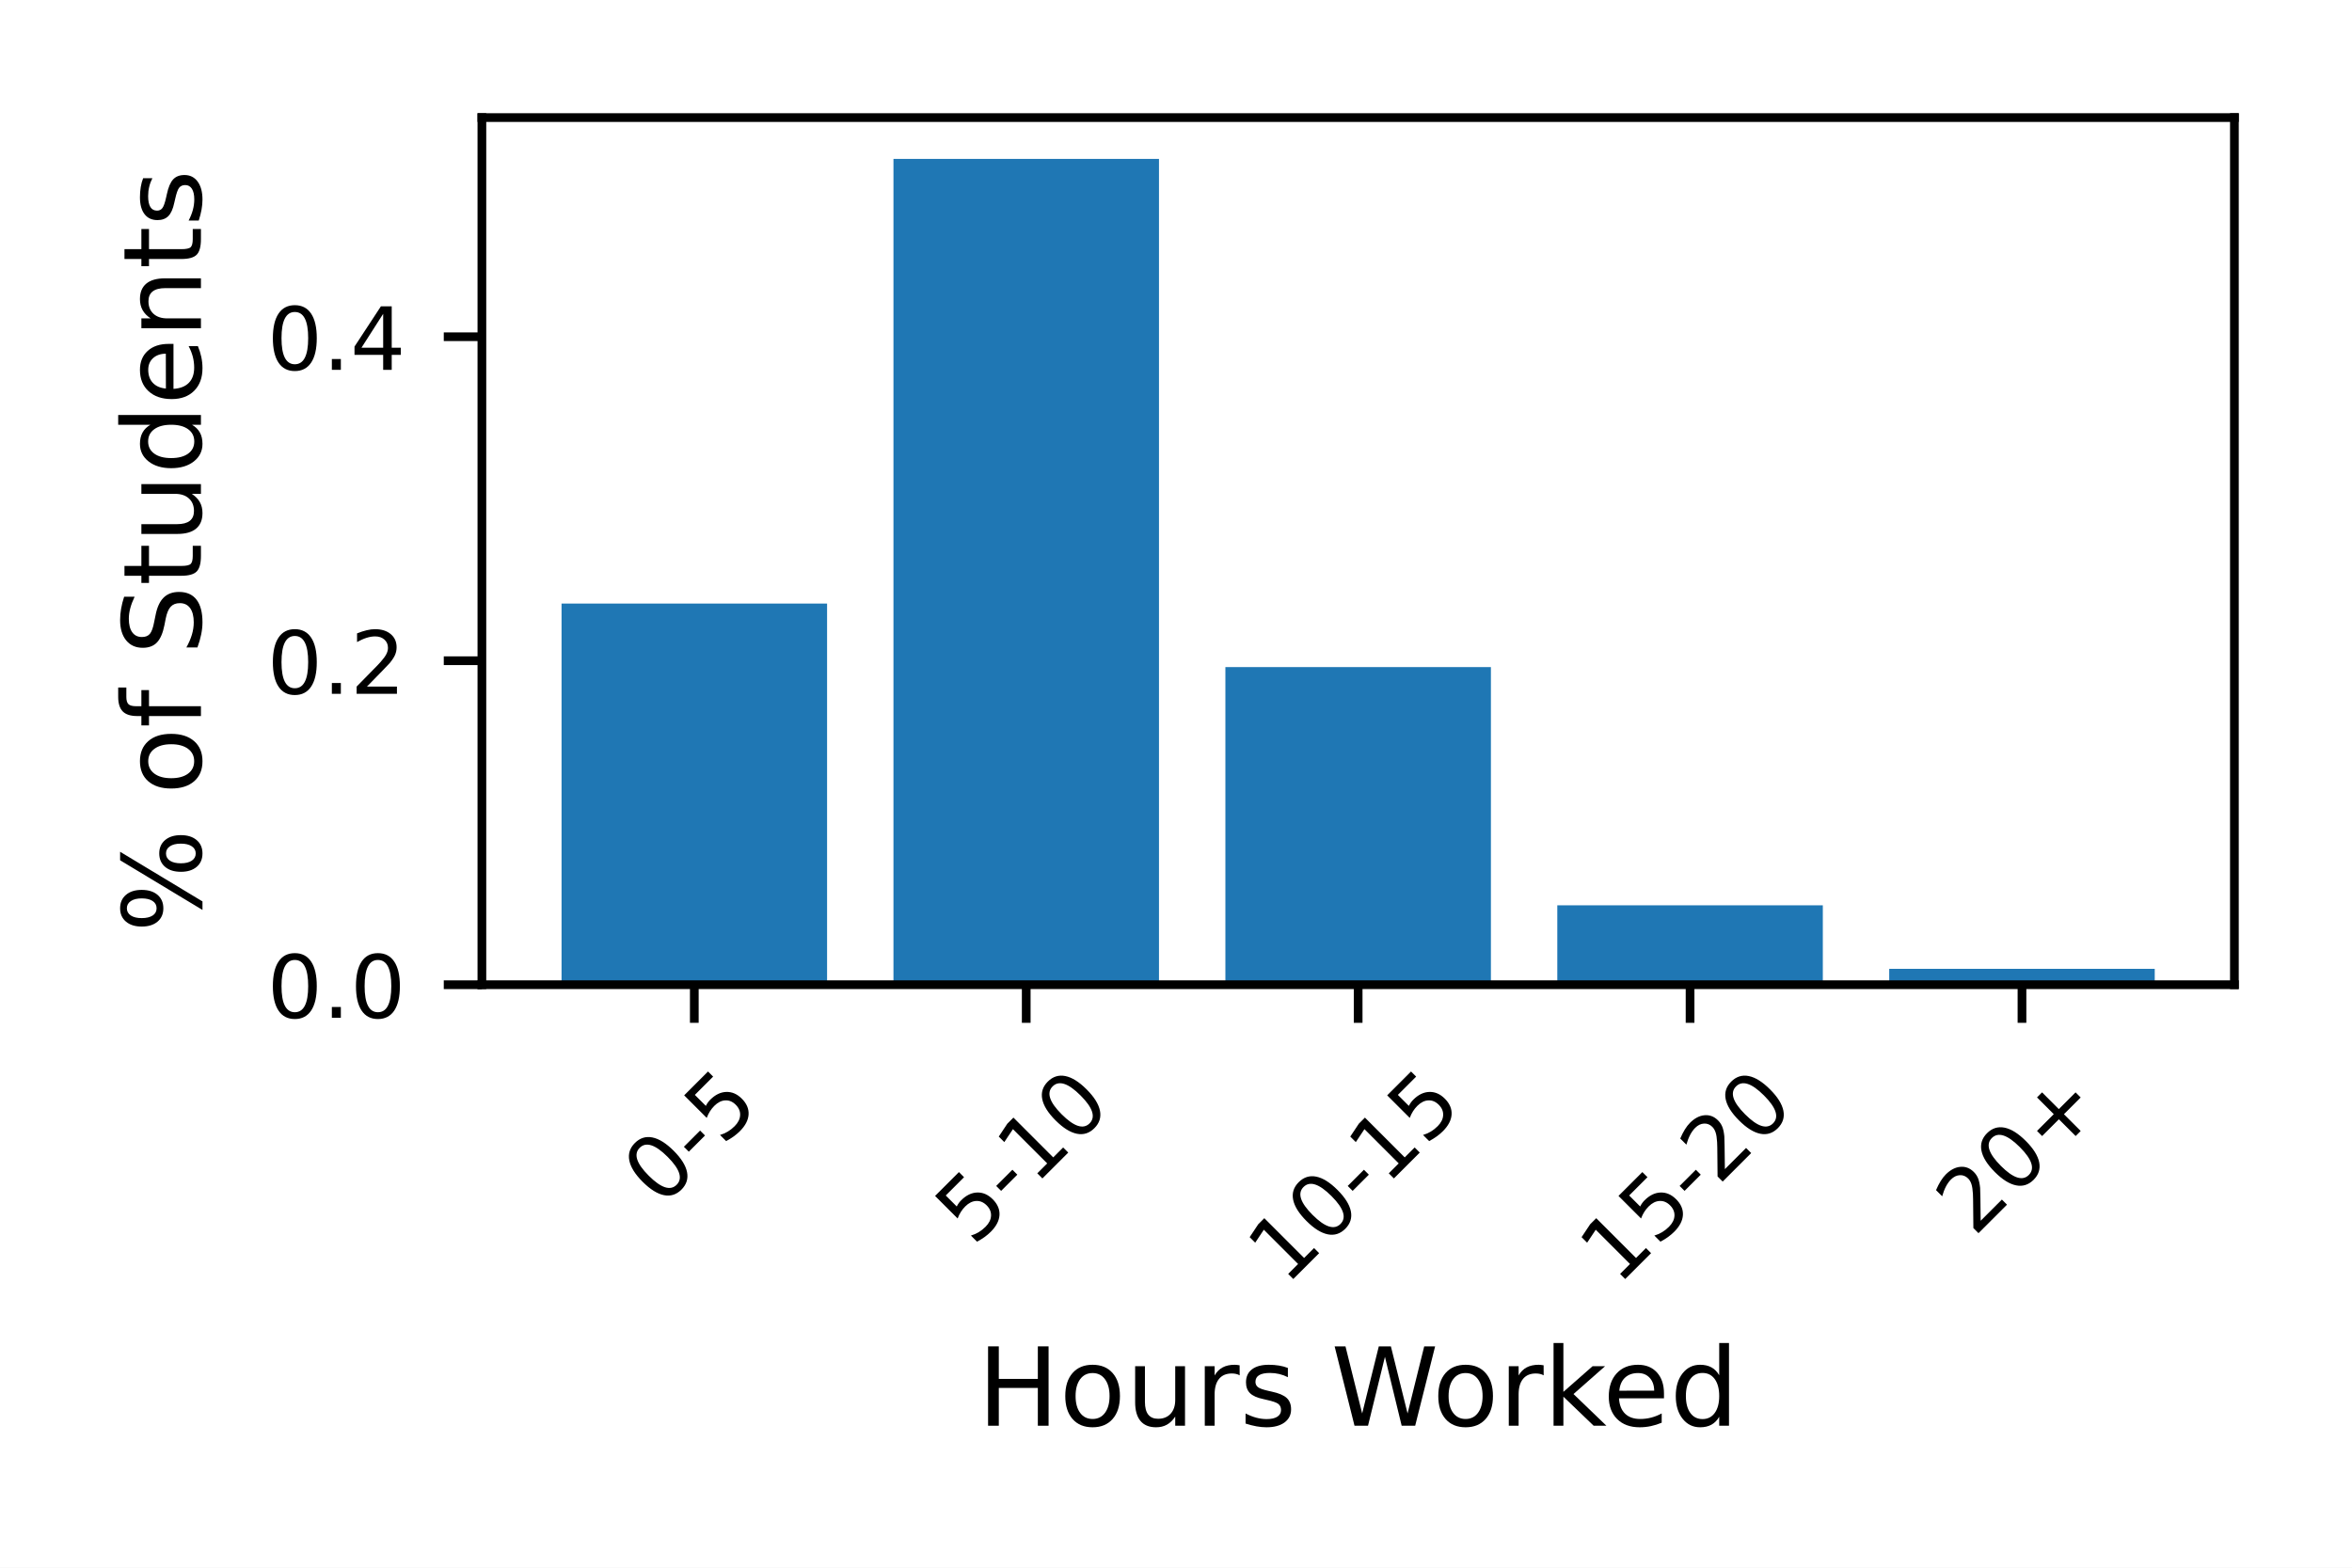
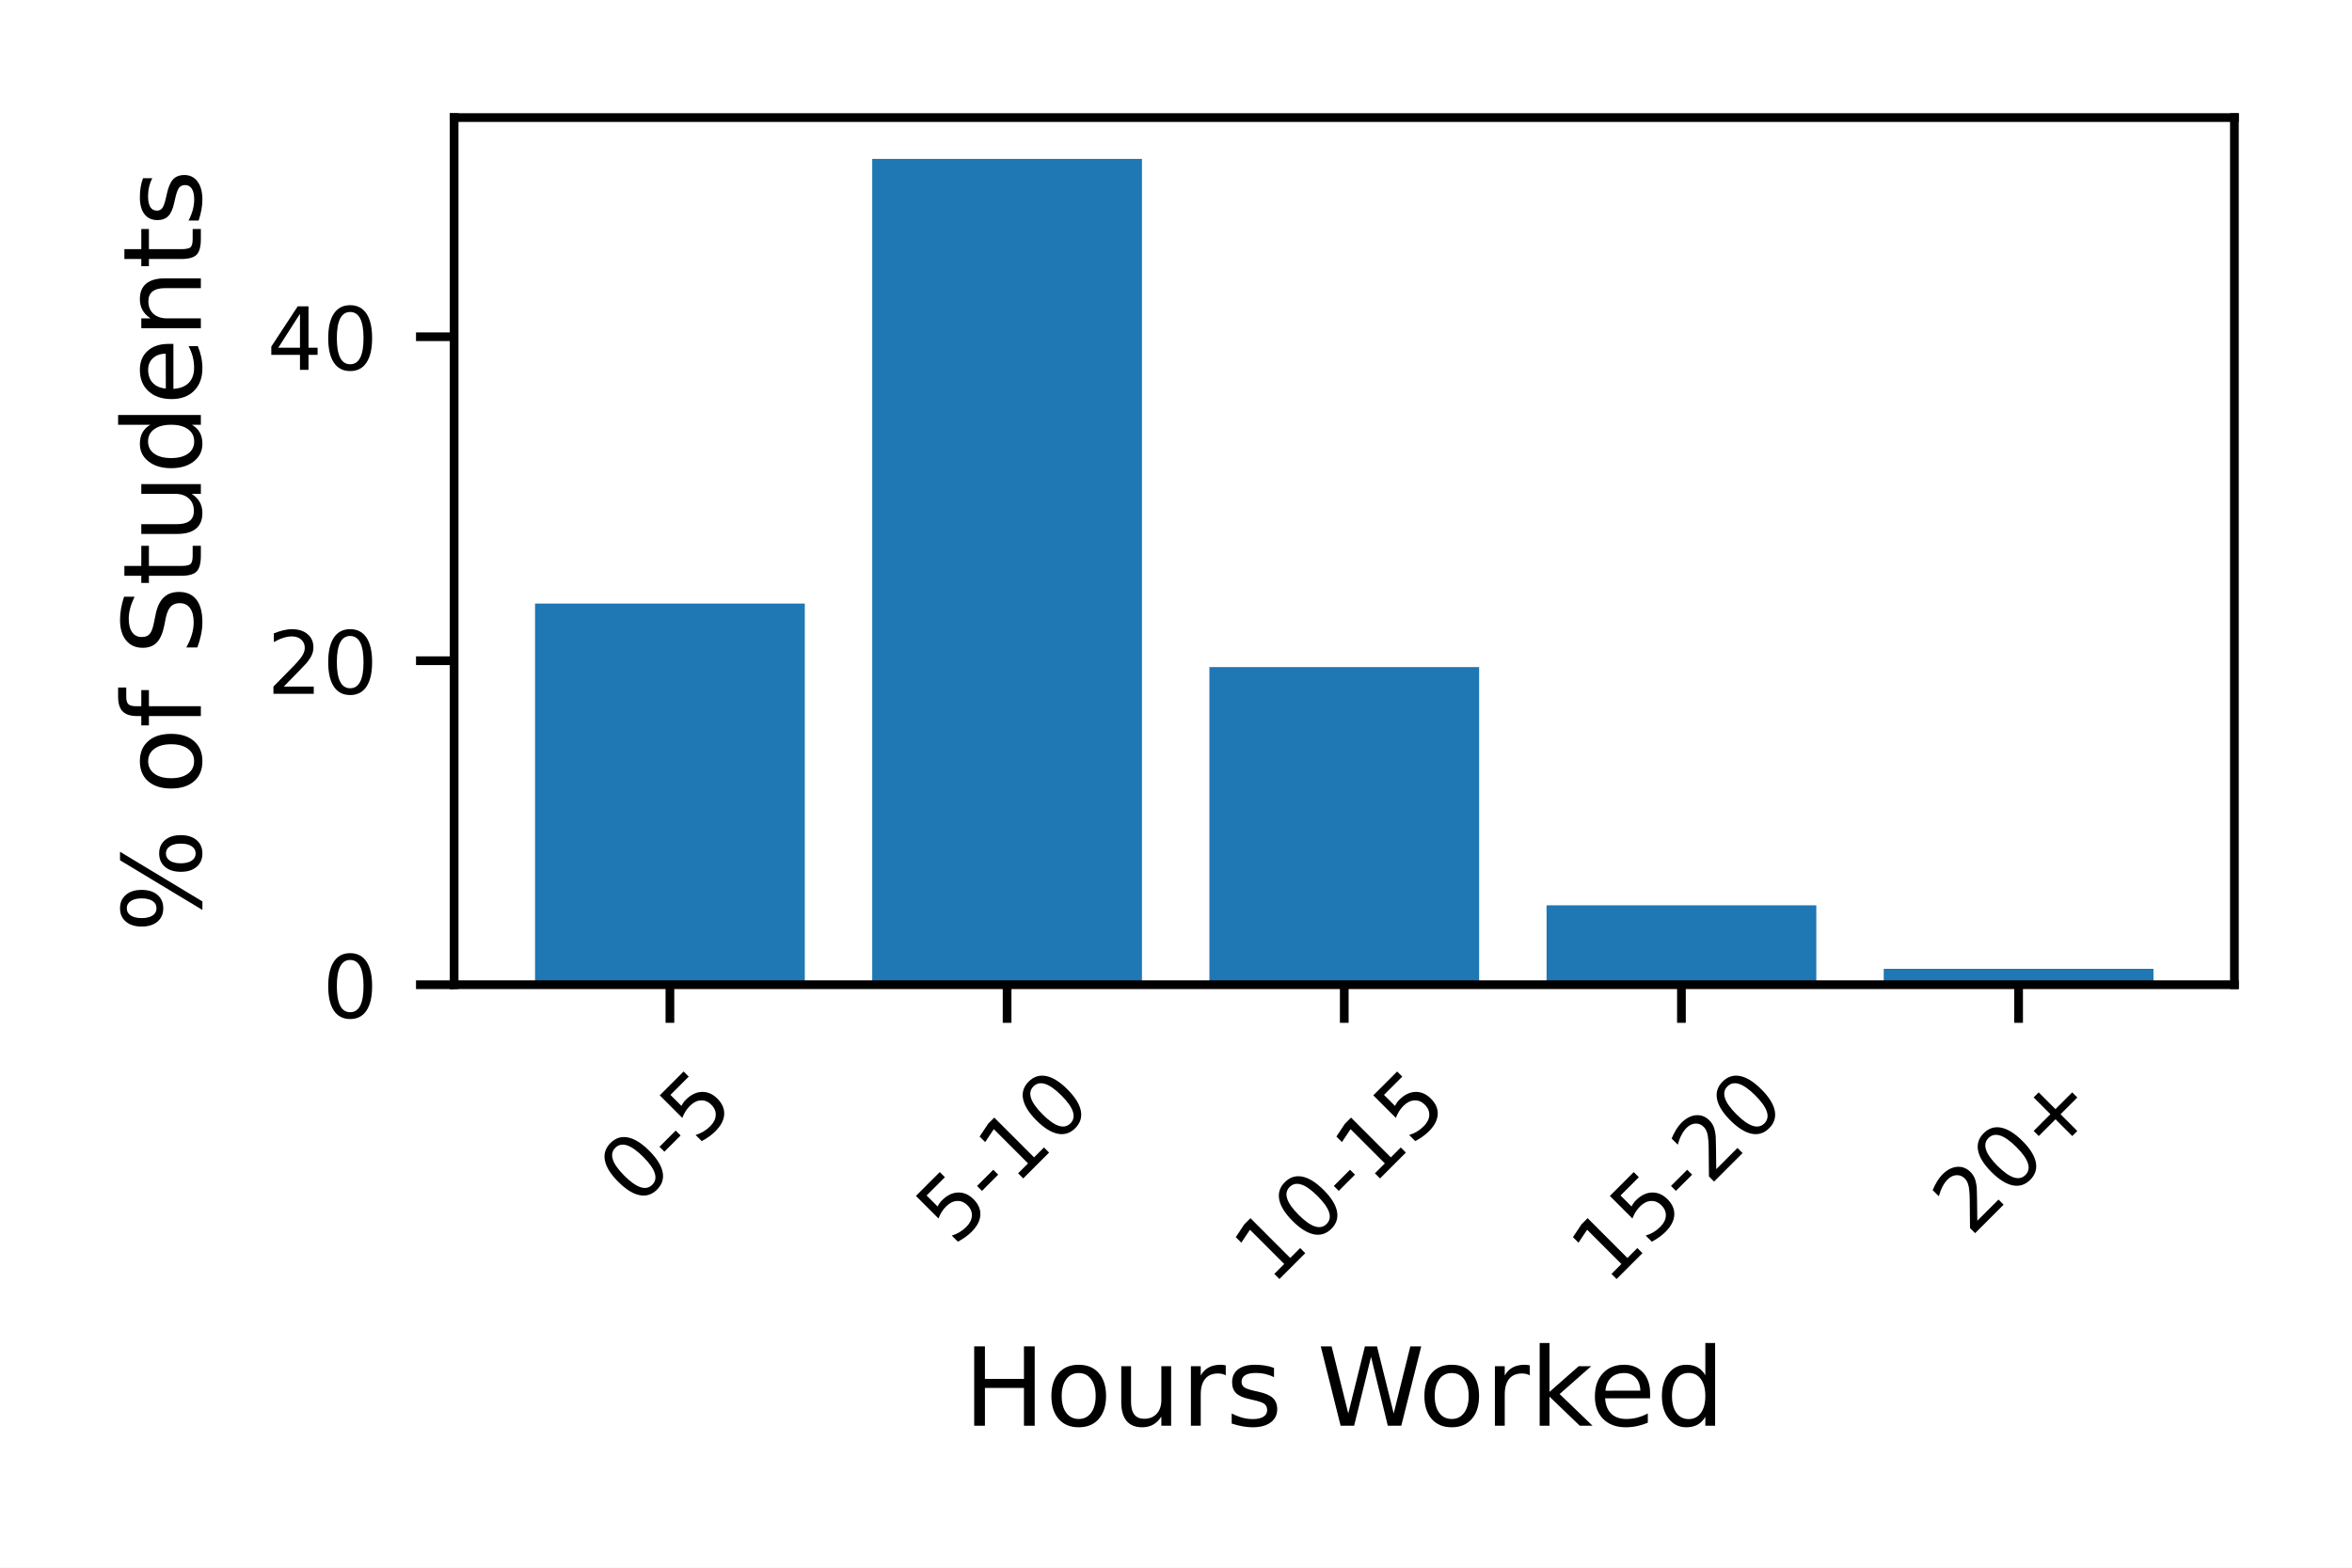
<svg xmlns="http://www.w3.org/2000/svg" xmlns:xlink="http://www.w3.org/1999/xlink" width="216pt" height="144pt" viewBox="0 0 216 144" version="1.1">
  <defs>
    <style type="text/css">*{stroke-linejoin: round; stroke-linecap: butt}</style>
  </defs>
  <g id="figure_1">
    <g id="patch_1">
      <path d="M 0 144  L 216 144  L 216 0  L 0 0  z " style="fill: #ffffff" />
    </g>
    <g id="axes_1">
      <g id="patch_2">
-         <path d="M 44.255 90.45  L 205.2 90.45  L 205.2 10.8  L 44.255 10.8  z " style="fill: #ffffff" />
+         <path d="M 41.705 90.45  L 205.2 90.45  L 205.2 10.8  L 41.705 10.8  z " style="fill: #ffffff" />
      </g>
      <g id="patch_3">
-         <path d="M 51.571 90.45  L 75.956 90.45  L 75.956 55.439  L 51.571 55.439  z " clip-path="url(#p488d5183c9)" style="fill: #1f77b4" />
+         <path d="M 49.137 90.45  L 73.909 90.45  L 73.909 55.439  L 49.137 55.439  z " clip-path="url(#p66f125fdfe)" style="fill: #1f77b4" />
      </g>
      <g id="patch_4">
-         <path d="M 82.053 90.45  L 106.438 90.45  L 106.438 14.593  L 82.053 14.593  z " clip-path="url(#p488d5183c9)" style="fill: #1f77b4" />
+         <path d="M 80.102 90.45  L 104.874 90.45  L 104.874 14.593  L 80.102 14.593  z " clip-path="url(#p66f125fdfe)" style="fill: #1f77b4" />
      </g>
      <g id="patch_5">
-         <path d="M 112.535 90.45  L 136.92 90.45  L 136.92 61.274  L 112.535 61.274  z " clip-path="url(#p488d5183c9)" style="fill: #1f77b4" />
+         <path d="M 111.067 90.45  L 135.838 90.45  L 135.838 61.274  L 111.067 61.274  z " clip-path="url(#p66f125fdfe)" style="fill: #1f77b4" />
      </g>
      <g id="patch_6">
-         <path d="M 143.017 90.45  L 167.402 90.45  L 167.402 83.156  L 143.017 83.156  z " clip-path="url(#p488d5183c9)" style="fill: #1f77b4" />
+         <path d="M 142.031 90.45  L 166.803 90.45  L 166.803 83.156  L 142.031 83.156  z " clip-path="url(#p66f125fdfe)" style="fill: #1f77b4" />
      </g>
      <g id="patch_7">
-         <path d="M 173.499 90.45  L 197.884 90.45  L 197.884 88.991  L 173.499 88.991  z " clip-path="url(#p488d5183c9)" style="fill: #1f77b4" />
+         <path d="M 172.996 90.45  L 197.768 90.45  L 197.768 88.991  L 172.996 88.991  z " clip-path="url(#p66f125fdfe)" style="fill: #1f77b4" />
      </g>
      <g id="matplotlib.axis_1">
        <g id="xtick_1">
          <g id="line2d_1">
            <defs>
-               <path id="m3d12c6033b" d="M 0 0  L 0 3.5  " style="stroke: #000000; stroke-width: 0.8" />
-             </defs>
-             <g>
-               <use xlink:href="#m3d12c6033b" x="63.763" y="90.45" style="stroke: #000000; stroke-width: 0.8" />
+               <path id="md46787fed0" d="M 0 0  L 0 3.5  " style="stroke: #000000; stroke-width: 0.8" />
+             </defs>
+             <g>
+               <use xlink:href="#md46787fed0" x="61.523" y="90.45" style="stroke: #000000; stroke-width: 0.8" />
            </g>
          </g>
          <g id="text_1">
-             <g transform="translate(60.70481 110.9876) rotate(-45) scale(0.08 -0.08)">
+             <g transform="translate(58.4639 110.9876) rotate(-45) scale(0.08 -0.08)">
              <defs>
                <path id="DejaVuSans-30" d="M 2034 4250  Q 1547 4250 1301 3770  Q 1056 3291 1056 2328  Q 1056 1369 1301 889  Q 1547 409 2034 409  Q 2525 409 2770 889  Q 3016 1369 3016 2328  Q 3016 3291 2770 3770  Q 2525 4250 2034 4250  z M 2034 4750  Q 2819 4750 3233 4129  Q 3647 3509 3647 2328  Q 3647 1150 3233 529  Q 2819 -91 2034 -91  Q 1250 -91 836 529  Q 422 1150 422 2328  Q 422 3509 836 4129  Q 1250 4750 2034 4750  z " transform="scale(0.015625)" />
                <path id="DejaVuSans-2d" d="M 313 2009  L 1997 2009  L 1997 1497  L 313 1497  L 313 2009  z " transform="scale(0.015625)" />
                <path id="DejaVuSans-35" d="M 691 4666  L 3169 4666  L 3169 4134  L 1269 4134  L 1269 2991  Q 1406 3038 1543 3061  Q 1681 3084 1819 3084  Q 2600 3084 3056 2656  Q 3513 2228 3513 1497  Q 3513 744 3044 326  Q 2575 -91 1722 -91  Q 1428 -91 1123 -41  Q 819 9 494 109  L 494 744  Q 775 591 1075 516  Q 1375 441 1709 441  Q 2250 441 2565 725  Q 2881 1009 2881 1497  Q 2881 1984 2565 2268  Q 2250 2553 1709 2553  Q 1456 2553 1204 2497  Q 953 2441 691 2322  L 691 4666  z " transform="scale(0.015625)" />
              </defs>
              <use xlink:href="#DejaVuSans-30" />
              <use xlink:href="#DejaVuSans-2d" x="63.623" />
              <use xlink:href="#DejaVuSans-35" x="99.707" />
            </g>
          </g>
        </g>
        <g id="xtick_2">
          <g id="line2d_2">
            <g>
-               <use xlink:href="#m3d12c6033b" x="94.245" y="90.45" style="stroke: #000000; stroke-width: 0.8" />
+               <use xlink:href="#md46787fed0" x="92.488" y="90.45" style="stroke: #000000; stroke-width: 0.8" />
            </g>
          </g>
          <g id="text_2">
-             <g transform="translate(89.38723 114.5868) rotate(-45) scale(0.08 -0.08)">
+             <g transform="translate(87.62927 114.5868) rotate(-45) scale(0.08 -0.08)">
              <defs>
                <path id="DejaVuSans-31" d="M 794 531  L 1825 531  L 1825 4091  L 703 3866  L 703 4441  L 1819 4666  L 2450 4666  L 2450 531  L 3481 531  L 3481 0  L 794 0  L 794 531  z " transform="scale(0.015625)" />
              </defs>
              <use xlink:href="#DejaVuSans-35" />
              <use xlink:href="#DejaVuSans-2d" x="63.623" />
              <use xlink:href="#DejaVuSans-31" x="99.707" />
              <use xlink:href="#DejaVuSans-30" x="163.33" />
            </g>
          </g>
        </g>
        <g id="xtick_3">
          <g id="line2d_3">
            <g>
-               <use xlink:href="#m3d12c6033b" x="124.728" y="90.45" style="stroke: #000000; stroke-width: 0.8" />
+               <use xlink:href="#md46787fed0" x="123.453" y="90.45" style="stroke: #000000; stroke-width: 0.8" />
            </g>
          </g>
          <g id="text_3">
-             <g transform="translate(118.0696 118.186) rotate(-45) scale(0.08 -0.08)">
+             <g transform="translate(116.7946 118.186) rotate(-45) scale(0.08 -0.08)">
              <use xlink:href="#DejaVuSans-31" />
              <use xlink:href="#DejaVuSans-30" x="63.623" />
              <use xlink:href="#DejaVuSans-2d" x="127.246" />
              <use xlink:href="#DejaVuSans-31" x="163.33" />
              <use xlink:href="#DejaVuSans-35" x="226.953" />
            </g>
          </g>
        </g>
        <g id="xtick_4">
          <g id="line2d_4">
            <g>
-               <use xlink:href="#m3d12c6033b" x="155.21" y="90.45" style="stroke: #000000; stroke-width: 0.8" />
+               <use xlink:href="#md46787fed0" x="154.417" y="90.45" style="stroke: #000000; stroke-width: 0.8" />
            </g>
          </g>
          <g id="text_4">
-             <g transform="translate(148.5517 118.186) rotate(-45) scale(0.08 -0.08)">
+             <g transform="translate(147.7596 118.186) rotate(-45) scale(0.08 -0.08)">
              <defs>
                <path id="DejaVuSans-32" d="M 1228 531  L 3431 531  L 3431 0  L 469 0  L 469 531  Q 828 903 1448 1529  Q 2069 2156 2228 2338  Q 2531 2678 2651 2914  Q 2772 3150 2772 3378  Q 2772 3750 2511 3984  Q 2250 4219 1831 4219  Q 1534 4219 1204 4116  Q 875 4013 500 3803  L 500 4441  Q 881 4594 1212 4672  Q 1544 4750 1819 4750  Q 2544 4750 2975 4387  Q 3406 4025 3406 3419  Q 3406 3131 3298 2873  Q 3191 2616 2906 2266  Q 2828 2175 2409 1742  Q 1991 1309 1228 531  z " transform="scale(0.015625)" />
              </defs>
              <use xlink:href="#DejaVuSans-31" />
              <use xlink:href="#DejaVuSans-35" x="63.623" />
              <use xlink:href="#DejaVuSans-2d" x="127.246" />
              <use xlink:href="#DejaVuSans-32" x="163.33" />
              <use xlink:href="#DejaVuSans-30" x="226.953" />
            </g>
          </g>
        </g>
        <g id="xtick_5">
          <g id="line2d_5">
            <g>
-               <use xlink:href="#m3d12c6033b" x="185.692" y="90.45" style="stroke: #000000; stroke-width: 0.8" />
+               <use xlink:href="#md46787fed0" x="185.382" y="90.45" style="stroke: #000000; stroke-width: 0.8" />
            </g>
          </g>
          <g id="text_5">
-             <g transform="translate(181.2831 113.687) rotate(-45) scale(0.08 -0.08)">
+             <g transform="translate(180.9741 113.687) rotate(-45) scale(0.08 -0.08)">
              <defs>
                <path id="DejaVuSans-2b" d="M 2944 4013  L 2944 2272  L 4684 2272  L 4684 1741  L 2944 1741  L 2944 0  L 2419 0  L 2419 1741  L 678 1741  L 678 2272  L 2419 2272  L 2419 4013  L 2944 4013  z " transform="scale(0.015625)" />
              </defs>
              <use xlink:href="#DejaVuSans-32" />
              <use xlink:href="#DejaVuSans-30" x="63.623" />
              <use xlink:href="#DejaVuSans-2b" x="127.246" />
            </g>
          </g>
        </g>
        <g id="text_6">
-           <g transform="translate(89.76031 130.9609) scale(0.1 -0.1)">
+           <g transform="translate(88.48531 130.9609) scale(0.1 -0.1)">
            <defs>
              <path id="DejaVuSans-48" d="M 628 4666  L 1259 4666  L 1259 2753  L 3553 2753  L 3553 4666  L 4184 4666  L 4184 0  L 3553 0  L 3553 2222  L 1259 2222  L 1259 0  L 628 0  L 628 4666  z " transform="scale(0.015625)" />
              <path id="DejaVuSans-6f" d="M 1959 3097  Q 1497 3097 1228 2736  Q 959 2375 959 1747  Q 959 1119 1226 758  Q 1494 397 1959 397  Q 2419 397 2687 759  Q 2956 1122 2956 1747  Q 2956 2369 2687 2733  Q 2419 3097 1959 3097  z M 1959 3584  Q 2709 3584 3137 3096  Q 3566 2609 3566 1747  Q 3566 888 3137 398  Q 2709 -91 1959 -91  Q 1206 -91 779 398  Q 353 888 353 1747  Q 353 2609 779 3096  Q 1206 3584 1959 3584  z " transform="scale(0.015625)" />
              <path id="DejaVuSans-75" d="M 544 1381  L 544 3500  L 1119 3500  L 1119 1403  Q 1119 906 1312 657  Q 1506 409 1894 409  Q 2359 409 2629 706  Q 2900 1003 2900 1516  L 2900 3500  L 3475 3500  L 3475 0  L 2900 0  L 2900 538  Q 2691 219 2414 64  Q 2138 -91 1772 -91  Q 1169 -91 856 284  Q 544 659 544 1381  z M 1991 3584  L 1991 3584  z " transform="scale(0.015625)" />
              <path id="DejaVuSans-72" d="M 2631 2963  Q 2534 3019 2420 3045  Q 2306 3072 2169 3072  Q 1681 3072 1420 2755  Q 1159 2438 1159 1844  L 1159 0  L 581 0  L 581 3500  L 1159 3500  L 1159 2956  Q 1341 3275 1631 3429  Q 1922 3584 2338 3584  Q 2397 3584 2469 3576  Q 2541 3569 2628 3553  L 2631 2963  z " transform="scale(0.015625)" />
              <path id="DejaVuSans-73" d="M 2834 3397  L 2834 2853  Q 2591 2978 2328 3040  Q 2066 3103 1784 3103  Q 1356 3103 1142 2972  Q 928 2841 928 2578  Q 928 2378 1081 2264  Q 1234 2150 1697 2047  L 1894 2003  Q 2506 1872 2764 1633  Q 3022 1394 3022 966  Q 3022 478 2636 193  Q 2250 -91 1575 -91  Q 1294 -91 989 -36  Q 684 19 347 128  L 347 722  Q 666 556 975 473  Q 1284 391 1588 391  Q 1994 391 2212 530  Q 2431 669 2431 922  Q 2431 1156 2273 1281  Q 2116 1406 1581 1522  L 1381 1569  Q 847 1681 609 1914  Q 372 2147 372 2553  Q 372 3047 722 3315  Q 1072 3584 1716 3584  Q 2034 3584 2315 3537  Q 2597 3491 2834 3397  z " transform="scale(0.015625)" />
              <path id="DejaVuSans-20" transform="scale(0.015625)" />
              <path id="DejaVuSans-57" d="M 213 4666  L 850 4666  L 1831 722  L 2809 4666  L 3519 4666  L 4500 722  L 5478 4666  L 6119 4666  L 4947 0  L 4153 0  L 3169 4050  L 2175 0  L 1381 0  L 213 4666  z " transform="scale(0.015625)" />
              <path id="DejaVuSans-6b" d="M 581 4863  L 1159 4863  L 1159 1991  L 2875 3500  L 3609 3500  L 1753 1863  L 3688 0  L 2938 0  L 1159 1709  L 1159 0  L 581 0  L 581 4863  z " transform="scale(0.015625)" />
              <path id="DejaVuSans-65" d="M 3597 1894  L 3597 1613  L 953 1613  Q 991 1019 1311 708  Q 1631 397 2203 397  Q 2534 397 2845 478  Q 3156 559 3463 722  L 3463 178  Q 3153 47 2828 -22  Q 2503 -91 2169 -91  Q 1331 -91 842 396  Q 353 884 353 1716  Q 353 2575 817 3079  Q 1281 3584 2069 3584  Q 2775 3584 3186 3129  Q 3597 2675 3597 1894  z M 3022 2063  Q 3016 2534 2758 2815  Q 2500 3097 2075 3097  Q 1594 3097 1305 2825  Q 1016 2553 972 2059  L 3022 2063  z " transform="scale(0.015625)" />
              <path id="DejaVuSans-64" d="M 2906 2969  L 2906 4863  L 3481 4863  L 3481 0  L 2906 0  L 2906 525  Q 2725 213 2448 61  Q 2172 -91 1784 -91  Q 1150 -91 751 415  Q 353 922 353 1747  Q 353 2572 751 3078  Q 1150 3584 1784 3584  Q 2172 3584 2448 3432  Q 2725 3281 2906 2969  z M 947 1747  Q 947 1113 1208 752  Q 1469 391 1925 391  Q 2381 391 2643 752  Q 2906 1113 2906 1747  Q 2906 2381 2643 2742  Q 2381 3103 1925 3103  Q 1469 3103 1208 2742  Q 947 2381 947 1747  z " transform="scale(0.015625)" />
            </defs>
            <use xlink:href="#DejaVuSans-48" />
            <use xlink:href="#DejaVuSans-6f" x="75.195" />
            <use xlink:href="#DejaVuSans-75" x="136.377" />
            <use xlink:href="#DejaVuSans-72" x="199.756" />
            <use xlink:href="#DejaVuSans-73" x="240.869" />
            <use xlink:href="#DejaVuSans-20" x="292.969" />
            <use xlink:href="#DejaVuSans-57" x="324.756" />
            <use xlink:href="#DejaVuSans-6f" x="417.758" />
            <use xlink:href="#DejaVuSans-72" x="478.939" />
            <use xlink:href="#DejaVuSans-6b" x="520.053" />
            <use xlink:href="#DejaVuSans-65" x="574.338" />
            <use xlink:href="#DejaVuSans-64" x="635.861" />
          </g>
        </g>
      </g>
      <g id="matplotlib.axis_2">
        <g id="ytick_1">
          <g id="line2d_6">
            <defs>
-               <path id="m2662598452" d="M 0 0  L -3.5 0  " style="stroke: #000000; stroke-width: 0.8" />
-             </defs>
-             <g>
-               <use xlink:href="#m2662598452" x="44.255" y="90.45" style="stroke: #000000; stroke-width: 0.8" />
+               <path id="m8833fda37d" d="M 0 0  L -3.5 0  " style="stroke: #000000; stroke-width: 0.8" />
+             </defs>
+             <g>
+               <use xlink:href="#m8833fda37d" x="41.705" y="90.45" style="stroke: #000000; stroke-width: 0.8" />
            </g>
          </g>
          <g id="text_7">
-             <g transform="translate(24.5325 93.48946) scale(0.08 -0.08)">
-               <defs>
-                 <path id="DejaVuSans-2e" d="M 684 794  L 1344 794  L 1344 0  L 684 0  L 684 794  z " transform="scale(0.015625)" />
-               </defs>
+             <g transform="translate(29.615 93.48946) scale(0.08 -0.08)">
              <use xlink:href="#DejaVuSans-30" />
-               <use xlink:href="#DejaVuSans-2e" x="63.623" />
-               <use xlink:href="#DejaVuSans-30" x="95.41" />
            </g>
          </g>
        </g>
        <g id="ytick_2">
          <g id="line2d_7">
            <g>
-               <use xlink:href="#m2662598452" x="44.255" y="60.691" style="stroke: #000000; stroke-width: 0.8" />
+               <use xlink:href="#m8833fda37d" x="41.705" y="60.691" style="stroke: #000000; stroke-width: 0.8" />
            </g>
          </g>
          <g id="text_8">
-             <g transform="translate(24.5325 63.73009) scale(0.08 -0.08)">
-               <use xlink:href="#DejaVuSans-30" />
-               <use xlink:href="#DejaVuSans-2e" x="63.623" />
-               <use xlink:href="#DejaVuSans-32" x="95.41" />
+             <g transform="translate(24.525 63.73009) scale(0.08 -0.08)">
+               <use xlink:href="#DejaVuSans-32" />
+               <use xlink:href="#DejaVuSans-30" x="63.623" />
            </g>
          </g>
        </g>
        <g id="ytick_3">
          <g id="line2d_8">
            <g>
-               <use xlink:href="#m2662598452" x="44.255" y="30.931" style="stroke: #000000; stroke-width: 0.8" />
+               <use xlink:href="#m8833fda37d" x="41.705" y="30.931" style="stroke: #000000; stroke-width: 0.8" />
            </g>
          </g>
          <g id="text_9">
-             <g transform="translate(24.5325 33.97072) scale(0.08 -0.08)">
+             <g transform="translate(24.525 33.97072) scale(0.08 -0.08)">
              <defs>
                <path id="DejaVuSans-34" d="M 2419 4116  L 825 1625  L 2419 1625  L 2419 4116  z M 2253 4666  L 3047 4666  L 3047 1625  L 3713 1625  L 3713 1100  L 3047 1100  L 3047 0  L 2419 0  L 2419 1100  L 313 1100  L 313 1709  L 2253 4666  z " transform="scale(0.015625)" />
              </defs>
-               <use xlink:href="#DejaVuSans-30" />
-               <use xlink:href="#DejaVuSans-2e" x="63.623" />
-               <use xlink:href="#DejaVuSans-34" x="95.41" />
+               <use xlink:href="#DejaVuSans-34" />
+               <use xlink:href="#DejaVuSans-30" x="63.623" />
            </g>
          </g>
        </g>
        <g id="text_10">
-           <g transform="translate(18.45281 85.66098) rotate(-90) scale(0.1 -0.1)">
+           <g transform="translate(18.44531 85.66098) rotate(-90) scale(0.1 -0.1)">
            <defs>
              <path id="DejaVuSans-25" d="M 4653 2053  Q 4381 2053 4226 1822  Q 4072 1591 4072 1178  Q 4072 772 4226 539  Q 4381 306 4653 306  Q 4919 306 5073 539  Q 5228 772 5228 1178  Q 5228 1588 5073 1820  Q 4919 2053 4653 2053  z M 4653 2450  Q 5147 2450 5437 2106  Q 5728 1763 5728 1178  Q 5728 594 5436 251  Q 5144 -91 4653 -91  Q 4153 -91 3862 251  Q 3572 594 3572 1178  Q 3572 1766 3864 2108  Q 4156 2450 4653 2450  z M 1428 4353  Q 1159 4353 1004 4120  Q 850 3888 850 3481  Q 850 3069 1003 2837  Q 1156 2606 1428 2606  Q 1700 2606 1854 2837  Q 2009 3069 2009 3481  Q 2009 3884 1853 4118  Q 1697 4353 1428 4353  z M 4250 4750  L 4750 4750  L 1831 -91  L 1331 -91  L 4250 4750  z M 1428 4750  Q 1922 4750 2215 4408  Q 2509 4066 2509 3481  Q 2509 2891 2217 2550  Q 1925 2209 1428 2209  Q 931 2209 642 2551  Q 353 2894 353 3481  Q 353 4063 643 4406  Q 934 4750 1428 4750  z " transform="scale(0.015625)" />
              <path id="DejaVuSans-66" d="M 2375 4863  L 2375 4384  L 1825 4384  Q 1516 4384 1395 4259  Q 1275 4134 1275 3809  L 1275 3500  L 2222 3500  L 2222 3053  L 1275 3053  L 1275 0  L 697 0  L 697 3053  L 147 3053  L 147 3500  L 697 3500  L 697 3744  Q 697 4328 969 4595  Q 1241 4863 1831 4863  L 2375 4863  z " transform="scale(0.015625)" />
              <path id="DejaVuSans-53" d="M 3425 4513  L 3425 3897  Q 3066 4069 2747 4153  Q 2428 4238 2131 4238  Q 1616 4238 1336 4038  Q 1056 3838 1056 3469  Q 1056 3159 1242 3001  Q 1428 2844 1947 2747  L 2328 2669  Q 3034 2534 3370 2195  Q 3706 1856 3706 1288  Q 3706 609 3251 259  Q 2797 -91 1919 -91  Q 1588 -91 1214 -16  Q 841 59 441 206  L 441 856  Q 825 641 1194 531  Q 1563 422 1919 422  Q 2459 422 2753 634  Q 3047 847 3047 1241  Q 3047 1584 2836 1778  Q 2625 1972 2144 2069  L 1759 2144  Q 1053 2284 737 2584  Q 422 2884 422 3419  Q 422 4038 858 4394  Q 1294 4750 2059 4750  Q 2388 4750 2728 4690  Q 3069 4631 3425 4513  z " transform="scale(0.015625)" />
              <path id="DejaVuSans-74" d="M 1172 4494  L 1172 3500  L 2356 3500  L 2356 3053  L 1172 3053  L 1172 1153  Q 1172 725 1289 603  Q 1406 481 1766 481  L 2356 481  L 2356 0  L 1766 0  Q 1100 0 847 248  Q 594 497 594 1153  L 594 3053  L 172 3053  L 172 3500  L 594 3500  L 594 4494  L 1172 4494  z " transform="scale(0.015625)" />
              <path id="DejaVuSans-6e" d="M 3513 2113  L 3513 0  L 2938 0  L 2938 2094  Q 2938 2591 2744 2837  Q 2550 3084 2163 3084  Q 1697 3084 1428 2787  Q 1159 2491 1159 1978  L 1159 0  L 581 0  L 581 3500  L 1159 3500  L 1159 2956  Q 1366 3272 1645 3428  Q 1925 3584 2291 3584  Q 2894 3584 3203 3211  Q 3513 2838 3513 2113  z " transform="scale(0.015625)" />
            </defs>
            <use xlink:href="#DejaVuSans-25" />
            <use xlink:href="#DejaVuSans-20" x="95.02" />
            <use xlink:href="#DejaVuSans-6f" x="126.807" />
            <use xlink:href="#DejaVuSans-66" x="187.988" />
            <use xlink:href="#DejaVuSans-20" x="223.193" />
            <use xlink:href="#DejaVuSans-53" x="254.98" />
            <use xlink:href="#DejaVuSans-74" x="318.457" />
            <use xlink:href="#DejaVuSans-75" x="357.666" />
            <use xlink:href="#DejaVuSans-64" x="421.045" />
            <use xlink:href="#DejaVuSans-65" x="484.521" />
            <use xlink:href="#DejaVuSans-6e" x="546.045" />
            <use xlink:href="#DejaVuSans-74" x="609.424" />
            <use xlink:href="#DejaVuSans-73" x="648.633" />
          </g>
        </g>
      </g>
      <g id="patch_8">
-         <path d="M 44.255 90.45  L 44.255 10.8  " style="fill: none; stroke: #000000; stroke-width: 0.8; stroke-linejoin: miter; stroke-linecap: square" />
+         <path d="M 41.705 90.45  L 41.705 10.8  " style="fill: none; stroke: #000000; stroke-width: 0.8; stroke-linejoin: miter; stroke-linecap: square" />
      </g>
      <g id="patch_9">
        <path d="M 205.2 90.45  L 205.2 10.8  " style="fill: none; stroke: #000000; stroke-width: 0.8; stroke-linejoin: miter; stroke-linecap: square" />
      </g>
      <g id="patch_10">
-         <path d="M 44.255 90.45  L 205.2 90.45  " style="fill: none; stroke: #000000; stroke-width: 0.8; stroke-linejoin: miter; stroke-linecap: square" />
+         <path d="M 41.705 90.45  L 205.2 90.45  " style="fill: none; stroke: #000000; stroke-width: 0.8; stroke-linejoin: miter; stroke-linecap: square" />
      </g>
      <g id="patch_11">
-         <path d="M 44.255 10.8  L 205.2 10.8  " style="fill: none; stroke: #000000; stroke-width: 0.8; stroke-linejoin: miter; stroke-linecap: square" />
+         <path d="M 41.705 10.8  L 205.2 10.8  " style="fill: none; stroke: #000000; stroke-width: 0.8; stroke-linejoin: miter; stroke-linecap: square" />
      </g>
    </g>
  </g>
  <defs>
-     <clipPath id="p488d5183c9">
-       <rect x="44.255" y="10.8" width="160.945" height="79.65" />
+     <clipPath id="p66f125fdfe">
+       <rect x="41.705" y="10.8" width="163.495" height="79.65" />
    </clipPath>
  </defs>
</svg>
